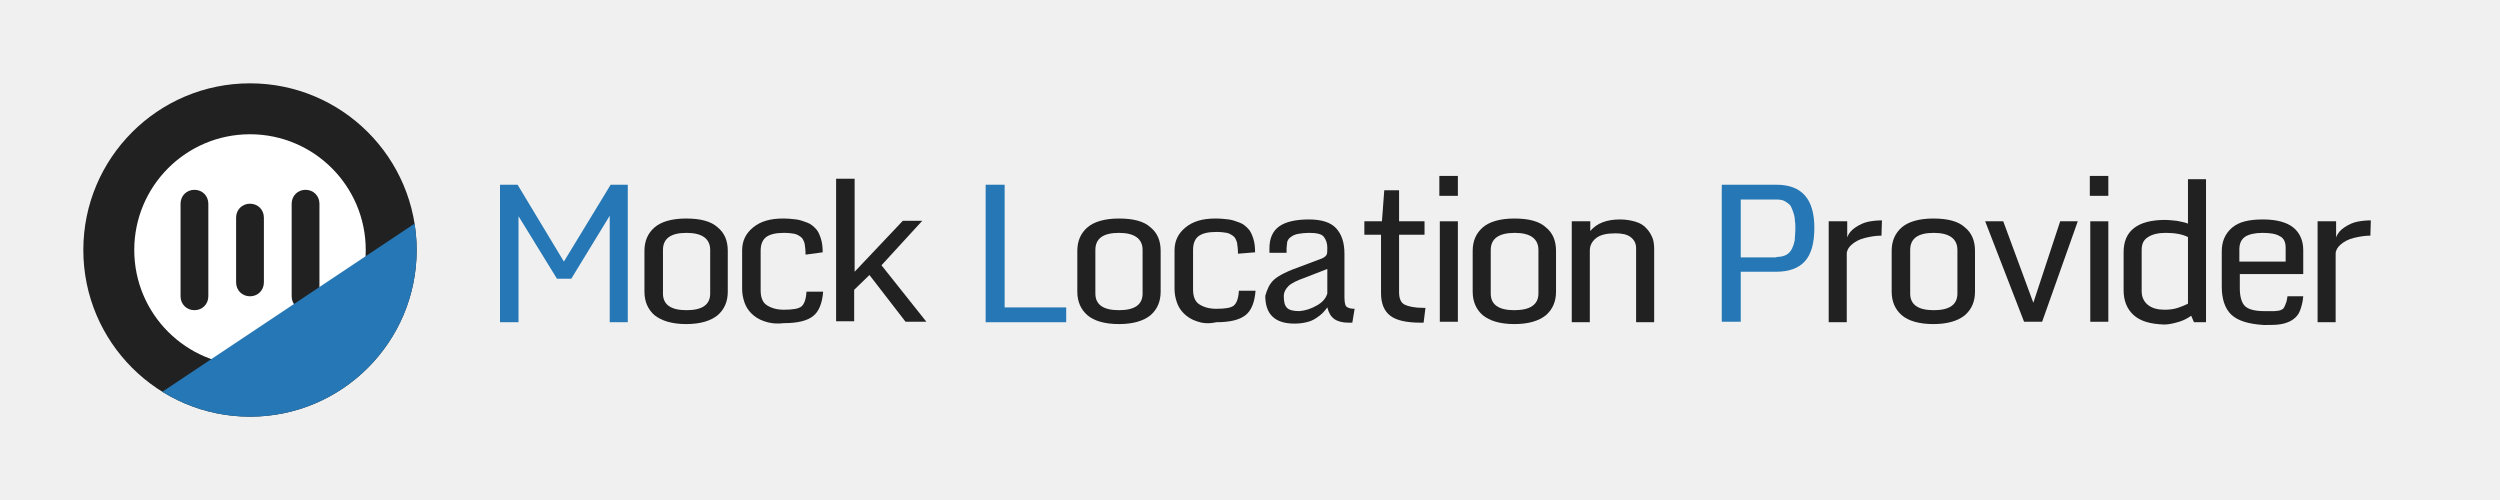
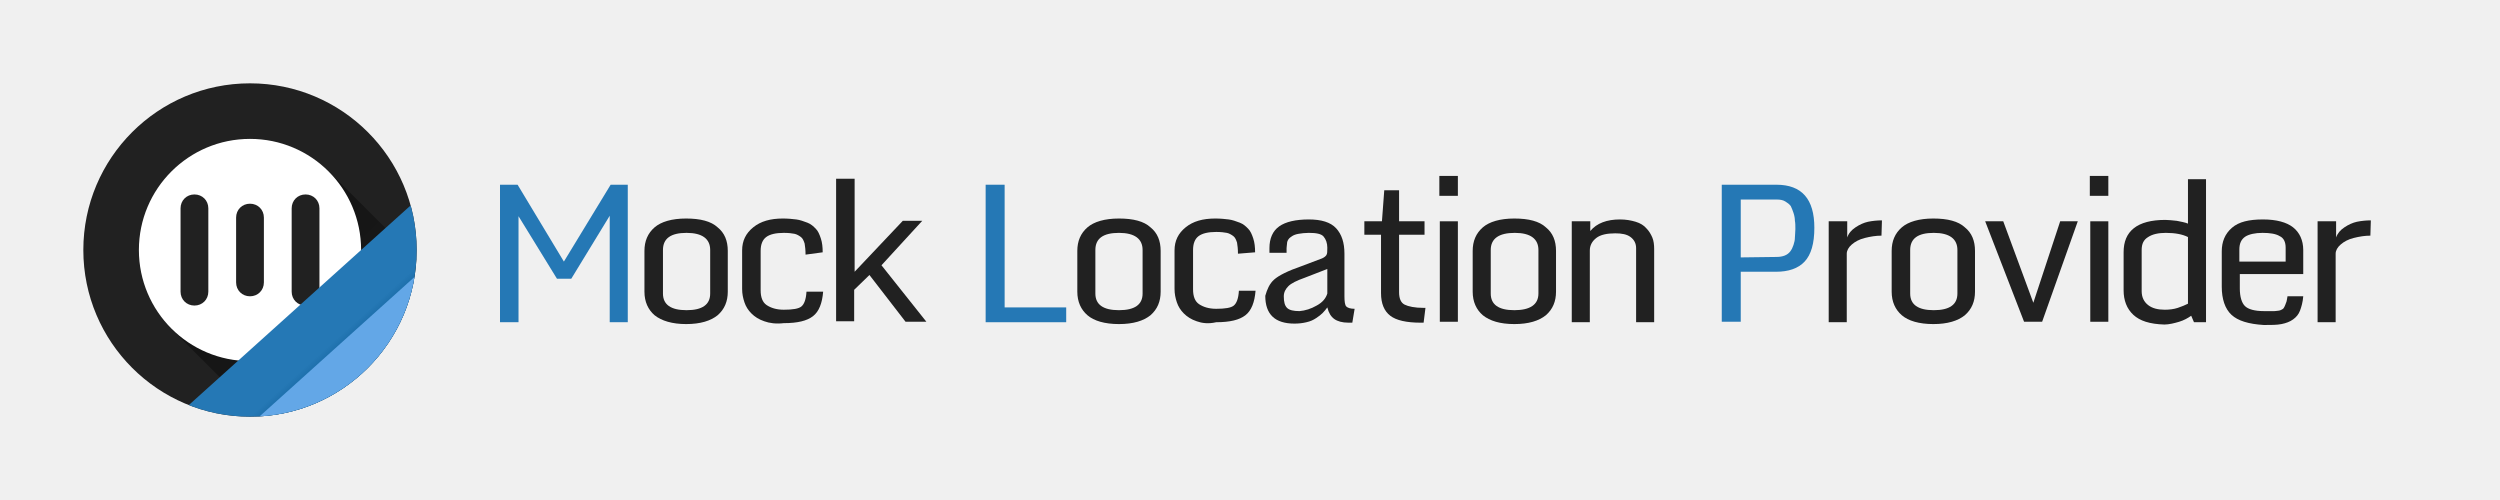
<svg xmlns="http://www.w3.org/2000/svg" xmlns:xlink="http://www.w3.org/1999/xlink" version="1.1" id="图层_1" x="0px" y="0px" viewBox="0 0 540 108" style="enable-background:new 0 0 540 108;" xml:space="preserve">
  <style type="text/css">
- 	.st0{clip-path:url(#SVGID_2_);}
+ 	.st0{fill:#2578B5;}
	.st1{fill:#212121;}
- 	.st2{fill:#FFFFFF;}
- 	.st3{clip-path:url(#SVGID_4_);}
- 	.st4{fill:none;}
- 	.st5{fill:#2578B5;}
+ 	.st2{clip-path:url(#SVGID_2_);fill:#212121;}
+ 	.st3{clip-path:url(#SVGID_2_);fill:url(#SVGID_3_);}
+ 	.st4{clip-path:url(#SVGID_2_);fill:#FFFFFF;}
+ 	.st5{clip-path:url(#SVGID_2_);fill:#2578B5;}
+ 	.st6{clip-path:url(#SVGID_2_);fill:url(#SVGID_4_);}
+ 	.st7{clip-path:url(#SVGID_2_);fill:#63A7E7;}
</style>
  <g>
-     <g>
-       <defs>
-         <circle id="SVGID_1_" cx="54" cy="54" r="36" />
-       </defs>
-       <clipPath id="SVGID_2_">
-         <use xlink:href="#SVGID_1_" style="overflow:visible;" />
-       </clipPath>
-       <g id="background" class="st0">
-         <rect class="st1" width="108" height="108" />
-         <circle class="st2" cx="54" cy="54" r="25" />
-         <path class="st1" d="M42,41L42,41c1.7,0,3,1.3,3,3v20c0,1.7-1.3,3-3,3l0,0c-1.7,0-3-1.3-3-3V44C39,42.3,40.3,41,42,41z" />
-         <path class="st1" d="M54,44L54,44c1.7,0,3,1.3,3,3v14c0,1.7-1.3,3-3,3l0,0c-1.7,0-3-1.3-3-3V47C51,45.3,52.3,44,54,44z" />
-         <path class="st1" d="M66,41L66,41c1.7,0,3,1.3,3,3v20c0,1.7-1.3,3-3,3l0,0c-1.7,0-3-1.3-3-3V44C63,42.3,64.3,41,66,41z" />
-       </g>
-     </g>
-     <g>
-       <defs>
-         <circle id="SVGID_3_" cx="54" cy="54" r="36" />
-       </defs>
-       <clipPath id="SVGID_4_">
-         <use xlink:href="#SVGID_3_" style="overflow:visible;" />
-       </clipPath>
-       <g id="foreground" class="st3">
-         <rect class="st4" width="108" height="108" />
-         <polygon class="st5" points="108,36 0,108 108,108    " />
-       </g>
-     </g>
+     <path class="st0" d="M108,39.9h3.8l10,16.6l10.1-16.6h3.7v29.7h-3.9v-23l-8.3,13.6h-3.1L112,46.7v22.9h-4V39.9z" />
+     <path class="st1" d="M141.4,68.1c-1.4-1.2-2.2-2.9-2.2-5.1v-8.8c0-2.1,0.7-3.8,2.2-5.1c1.4-1.2,3.7-1.9,6.8-1.9s5.4,0.6,6.8,1.9   c1.5,1.2,2.2,2.9,2.2,5.1V63c0,2.1-0.7,3.8-2.2,5.1c-1.5,1.2-3.7,1.9-6.8,1.9C145.2,70,142.9,69.3,141.4,68.1z M153.4,63.4V54   c0-2.4-1.7-3.7-5.1-3.7s-5.1,1.2-5.1,3.7v9.4c0,2.4,1.7,3.6,5.1,3.6S153.4,65.8,153.4,63.4z" />
+     <path class="st1" d="M165.1,69.4c-1.2-0.4-2.1-1-2.8-1.7s-1.2-1.5-1.5-2.4s-0.5-1.8-0.5-2.9v-8.3c0-2.1,0.8-3.7,2.4-5   s3.7-1.9,6.4-1.9c1.1,0,2.1,0.1,2.9,0.2c0.8,0.1,1.6,0.4,2.4,0.7s1.3,0.8,1.8,1.3s0.8,1.2,1.1,2.1c0.3,0.9,0.4,1.9,0.4,3L174,55   c0-1-0.1-1.8-0.2-2.4c-0.2-0.6-0.4-1.1-0.8-1.4s-0.9-0.6-1.4-0.7s-1.3-0.2-2.3-0.2c-1.7,0-3,0.3-3.8,0.9s-1.2,1.6-1.2,3v8.5   c0,1.5,0.4,2.6,1.3,3.2s2.1,1,3.7,1c1.9,0,3.2-0.2,3.8-0.7s1-1.5,1.1-3.2h3.6c-0.2,2.5-0.9,4.3-2.2,5.3s-3.3,1.5-6.3,1.5   C167.6,70,166.2,69.8,165.1,69.4z" />
+     <path class="st1" d="M180.7,38.6h3.9v20.1l10.4-11h4.2l-8.8,9.6l9.7,12.2h-4.5l-7.8-10.1l-3.3,3.2v6.8h-3.9V38.6H180.7z" />
+     <path class="st0" d="M212.9,39.9h4.1v26.5h13.3v3.2h-17.4L212.9,39.9L212.9,39.9z" />
+     <path class="st1" d="M234.9,68.1c-1.4-1.2-2.2-2.9-2.2-5.1v-8.8c0-2.1,0.7-3.8,2.2-5.1c1.4-1.2,3.7-1.9,6.8-1.9s5.4,0.6,6.8,1.9   c1.5,1.2,2.2,2.9,2.2,5.1V63c0,2.1-0.7,3.8-2.2,5.1c-1.5,1.2-3.7,1.9-6.8,1.9C238.6,70,236.3,69.3,234.9,68.1z M246.8,63.4V54   c0-2.4-1.7-3.7-5.1-3.7s-5.1,1.2-5.1,3.7v9.4c0,2.4,1.7,3.6,5.1,3.6S246.8,65.8,246.8,63.4z" />
+     <path class="st1" d="M258.5,69.4c-1.2-0.4-2.1-1-2.8-1.7s-1.2-1.5-1.5-2.4s-0.5-1.8-0.5-2.9v-8.3c0-2.1,0.8-3.7,2.4-5   s3.7-1.9,6.4-1.9c1.1,0,2.1,0.1,2.9,0.2c0.8,0.1,1.6,0.4,2.4,0.7s1.3,0.8,1.8,1.3s0.8,1.2,1.1,2.1c0.3,0.9,0.4,1.9,0.4,3l-3.7,0.3   c0-1-0.1-1.8-0.2-2.4c-0.2-0.6-0.4-1.1-0.8-1.4s-0.9-0.6-1.4-0.7s-1.3-0.2-2.3-0.2c-1.7,0-3,0.3-3.8,0.9s-1.2,1.6-1.2,3v8.5   c0,1.5,0.4,2.6,1.3,3.2s2.1,1,3.7,1c1.9,0,3.2-0.2,3.8-0.7c0.6-0.5,1-1.5,1.1-3.2h3.6c-0.2,2.5-0.9,4.3-2.2,5.3s-3.3,1.5-6.3,1.5   C261,70,259.6,69.8,258.5,69.4z" />
+     <path class="st1" d="M275.2,60.4c1-0.9,3-1.9,5.9-2.9l4.5-1.7c0.4-0.2,0.7-0.4,0.9-0.7c0.2-0.3,0.2-0.8,0.2-1.6   c0-1-0.3-1.8-0.8-2.4c-0.5-0.6-1.6-0.8-3.2-0.8c-0.8,0-1.6,0.1-2.2,0.2c-0.6,0.1-1.1,0.3-1.4,0.5s-0.6,0.4-0.8,0.7   s-0.3,0.6-0.3,0.9s-0.1,0.6-0.1,1v1h-3.7v-1c0-2.1,0.7-3.7,2.1-4.7s3.6-1.5,6.4-1.5c2.7,0,4.7,0.6,5.9,1.9s1.8,3.1,1.8,5.5V64   c0,1.1,0.1,1.9,0.4,2.2s0.9,0.5,1.8,0.5l-0.5,3h-0.8c-1.4,0-2.4-0.3-3.1-0.8s-1.2-1.3-1.5-2.5c-0.3,0.4-0.6,0.8-1,1.2   s-0.8,0.7-1.4,1.1s-1.2,0.7-2.1,0.9c-0.8,0.2-1.7,0.3-2.6,0.3c-4.2,0-6.3-2-6.3-6C273.7,62.5,274.2,61.3,275.2,60.4z M284.4,66   c1.3-0.7,2-1.6,2.3-2.6v-5.3l-4.9,1.9c-1.7,0.6-2.9,1.2-3.5,1.8s-1,1.3-1,2.2c0,1.2,0.2,2,0.7,2.5s1.4,0.7,2.7,0.7   C281.9,67.1,283.2,66.7,284.4,66z" />
+     <path class="st1" d="M300.3,68.2c-1.3-1-2-2.6-2-4.9V50.7h-3.6v-2.9h3.8l0.5-6.7h3.2v6.7h5.5v2.9h-5.5v12.4c0,1.4,0.4,2.3,1.2,2.7   s2.2,0.7,4.1,0.7h0.4l-0.4,3.2h-0.6C303.8,69.7,301.6,69.2,300.3,68.2z" />
+     <path class="st1" d="M310.9,38h4v4.3h-4V38z M311,47.8h3.9v21.7H311V47.8z" />
+     <path class="st1" d="M320.3,68.1c-1.4-1.2-2.2-2.9-2.2-5.1v-8.8c0-2.1,0.7-3.8,2.2-5.1c1.4-1.2,3.7-1.9,6.8-1.9   c3.1,0,5.4,0.6,6.8,1.9c1.5,1.2,2.2,2.9,2.2,5.1V63c0,2.1-0.7,3.8-2.2,5.1c-1.5,1.2-3.7,1.9-6.8,1.9S321.8,69.3,320.3,68.1z    M332.3,63.4V54c0-2.4-1.7-3.7-5.1-3.7S322,51.5,322,54v9.4c0,2.4,1.7,3.6,5.1,3.6S332.3,65.8,332.3,63.4z" />
+     <path class="st1" d="M339.6,47.8h3.9v2.1c1.4-1.7,3.6-2.5,6.4-2.5c1.3,0,2.4,0.2,3.4,0.5s1.8,0.8,2.3,1.4c0.6,0.6,1,1.3,1.3,2   s0.4,1.6,0.4,2.5v15.8h-3.9v-16c0-1-0.4-1.8-1.2-2.4s-1.9-0.8-3.3-0.8c-1.8,0-3.2,0.3-4.1,1s-1.4,1.6-1.4,2.7v15.5h-3.9V47.8H339.6   z" />
+     <path class="st0" d="M371.8,39.9h11.9c5.5,0,8.2,3.1,8.2,9.3c0,3.4-0.7,5.8-2.1,7.3s-3.5,2.2-6.2,2.2H376v10.8h-4.1V39.9H371.8z    M383.7,55.5c0.7,0,1.3-0.1,1.8-0.3s0.9-0.5,1.2-0.9s0.5-0.8,0.7-1.4s0.3-1.1,0.3-1.6s0.1-1.1,0.1-1.8s0-1.3-0.1-1.8   c0-0.5-0.1-1.1-0.3-1.7c-0.2-0.6-0.4-1.1-0.6-1.5c-0.3-0.4-0.7-0.7-1.2-1s-1.1-0.4-1.8-0.4H376v12.5L383.7,55.5L383.7,55.5z" />
+     <path class="st1" d="M395.1,47.8h3.9v3.5c0.3-0.9,0.9-1.6,1.8-2.2c0.9-0.6,1.8-1,2.7-1.2c1-0.2,2-0.3,3-0.3l-0.1,3.3   c-1.2,0-2.4,0.2-3.6,0.5s-2.1,0.8-2.8,1.4c-0.7,0.6-1.1,1.3-1.1,2v14.8H395V47.8H395.1z" />
+     <path class="st1" d="M410.8,68.1c-1.4-1.2-2.2-2.9-2.2-5.1v-8.8c0-2.1,0.7-3.8,2.2-5.1c1.4-1.2,3.7-1.9,6.8-1.9   c3.1,0,5.4,0.6,6.8,1.9c1.5,1.2,2.2,2.9,2.2,5.1V63c0,2.1-0.7,3.8-2.2,5.1c-1.5,1.2-3.7,1.9-6.8,1.9S412.2,69.3,410.8,68.1z    M422.8,63.4V54c0-2.4-1.7-3.7-5.1-3.7s-5.1,1.2-5.1,3.7v9.4c0,2.4,1.7,3.6,5.1,3.6S422.8,65.8,422.8,63.4z" />
+     <path class="st1" d="M428.8,47.8h3.9l6.5,17.6l5.8-17.6h3.8l-7.7,21.7h-3.9L428.8,47.8z" />
+     <path class="st1" d="M451.4,38h4v4.3h-4V38z M451.5,47.8h3.9v21.7h-3.9V47.8z" />
+     <path class="st1" d="M460.8,68c-1.4-1.3-2.1-3.1-2.1-5.3v-8.2c0-2.3,0.7-4,2.2-5.2s3.8-1.8,6.8-1.8c0.7,0,1.5,0.1,2.5,0.2   c0.9,0.2,1.7,0.3,2.4,0.6v-9.6h3.9v30.9h-2.6l-0.6-1.4c-0.7,0.5-1.6,1-2.6,1.3s-2.2,0.6-3.2,0.6C464.3,70,462.2,69.3,460.8,68z    M470.4,66.5c0.9-0.3,1.6-0.6,2.2-0.9V51.2c-1.2-0.6-2.8-0.9-4.8-0.9c-1.6,0-2.9,0.3-3.8,0.9c-1,0.6-1.4,1.5-1.4,2.8v8.9   c0,1.3,0.5,2.3,1.4,3s2.1,1,3.6,1C468.5,66.9,469.5,66.8,470.4,66.5z" />
+     <path class="st1" d="M482,68c-1.4-1.3-2.1-3.4-2.1-6.1v-7.6c0-2.1,0.7-3.8,2.2-5.1s3.7-1.8,6.7-1.8c2.9,0,5.1,0.6,6.5,1.7   s2.2,2.8,2.2,4.9v5.2h-13.7v3.1c0,1.8,0.4,3.1,1.1,3.8s2.1,1.1,4.1,1.1c0.6,0,1,0,1.3,0s0.6,0,1,0s0.7-0.1,0.9-0.1s0.4-0.1,0.6-0.2   s0.4-0.2,0.5-0.4c0.1-0.2,0.2-0.3,0.3-0.6s0.2-0.5,0.3-0.8c0.1-0.3,0.1-0.7,0.2-1.1h3.4c-0.1,1.3-0.4,2.3-0.7,3.1s-0.8,1.4-1.5,1.9   s-1.5,0.8-2.5,1s-2.2,0.2-3.8,0.2C485.7,70,483.4,69.3,482,68z M493.7,56.5v-3c0-1.2-0.4-2.1-1.3-2.5c-0.8-0.5-2.1-0.7-3.7-0.7   s-2.9,0.3-3.7,0.8c-0.9,0.6-1.3,1.5-1.3,2.8v2.6C483.7,56.5,493.7,56.5,493.7,56.5z" />
+     <path class="st1" d="M500.7,47.8h3.9v3.5c0.3-0.9,0.9-1.6,1.8-2.2c0.9-0.6,1.8-1,2.7-1.2c1-0.2,2-0.3,3-0.3l-0.1,3.3   c-1.2,0-2.4,0.2-3.6,0.5s-2.1,0.8-2.8,1.4c-0.7,0.6-1.1,1.3-1.1,2v14.8h-3.9V47.8H500.7z" />
  </g>
  <g>
-     <path class="st5" d="M108,39.9h3.8l10,16.6l10.1-16.6h3.7v29.7h-3.9v-23l-8.3,13.6h-3.1l-8.3-13.5v22.9H108V39.9z" />
-     <path class="st1" d="M141.4,68.1c-1.4-1.2-2.2-2.9-2.2-5.1v-8.8c0-2.1,0.7-3.8,2.2-5.1c1.4-1.2,3.7-1.9,6.8-1.9   c3.1,0,5.4,0.6,6.8,1.9c1.5,1.2,2.2,2.9,2.2,5.1v8.8c0,2.1-0.7,3.8-2.2,5.1c-1.5,1.2-3.7,1.9-6.8,1.9   C145.2,70,142.9,69.3,141.4,68.1z M153.4,63.4V54c0-2.4-1.7-3.7-5.1-3.7s-5.1,1.2-5.1,3.7v9.4c0,2.4,1.7,3.6,5.1,3.6   S153.4,65.8,153.4,63.4z" />
-     <path class="st1" d="M165.1,69.4c-1.2-0.4-2.1-1-2.8-1.7c-0.7-0.7-1.2-1.5-1.5-2.4c-0.3-0.9-0.5-1.8-0.5-2.9v-8.3   c0-2.1,0.8-3.7,2.4-5s3.7-1.9,6.4-1.9c1.1,0,2.1,0.1,2.9,0.2c0.8,0.1,1.6,0.4,2.4,0.7s1.3,0.8,1.8,1.3c0.5,0.5,0.8,1.2,1.1,2.1   c0.3,0.9,0.4,1.9,0.4,3L174,55c0-1-0.1-1.8-0.2-2.4c-0.2-0.6-0.4-1.1-0.8-1.4s-0.9-0.6-1.4-0.7s-1.3-0.2-2.3-0.2   c-1.7,0-3,0.3-3.8,0.9s-1.2,1.6-1.2,3v8.5c0,1.5,0.4,2.6,1.3,3.2s2.1,1,3.7,1c1.9,0,3.2-0.2,3.8-0.7c0.6-0.5,1-1.5,1.1-3.2h3.6   c-0.2,2.5-0.9,4.3-2.2,5.3s-3.3,1.5-6.3,1.5C167.6,70,166.2,69.8,165.1,69.4z" />
-     <path class="st1" d="M180.7,38.6h3.9v20.1l10.4-11h4.2l-8.8,9.6l9.7,12.2h-4.5l-7.8-10.1l-3.3,3.2v6.8h-3.9V38.6z" />
-     <path class="st5" d="M212.9,39.9h4.1v26.5h13.3v3.2h-17.4V39.9z" />
-     <path class="st1" d="M234.9,68.1c-1.4-1.2-2.2-2.9-2.2-5.1v-8.8c0-2.1,0.7-3.8,2.2-5.1c1.4-1.2,3.7-1.9,6.8-1.9   c3.1,0,5.4,0.6,6.8,1.9c1.5,1.2,2.2,2.9,2.2,5.1v8.8c0,2.1-0.7,3.8-2.2,5.1c-1.5,1.2-3.7,1.9-6.8,1.9   C238.6,70,236.3,69.3,234.9,68.1z M246.8,63.4V54c0-2.4-1.7-3.7-5.1-3.7s-5.1,1.2-5.1,3.7v9.4c0,2.4,1.7,3.6,5.1,3.6   S246.8,65.8,246.8,63.4z" />
-     <path class="st1" d="M258.5,69.4c-1.2-0.4-2.1-1-2.8-1.7c-0.7-0.7-1.2-1.5-1.5-2.4c-0.3-0.9-0.5-1.8-0.5-2.9v-8.3   c0-2.1,0.8-3.7,2.4-5s3.7-1.9,6.4-1.9c1.1,0,2.1,0.1,2.9,0.2c0.8,0.1,1.6,0.4,2.4,0.7s1.3,0.8,1.8,1.3c0.5,0.5,0.8,1.2,1.1,2.1   c0.3,0.9,0.4,1.9,0.4,3l-3.7,0.3c0-1-0.1-1.8-0.2-2.4c-0.2-0.6-0.4-1.1-0.8-1.4s-0.9-0.6-1.4-0.7s-1.3-0.2-2.3-0.2   c-1.7,0-3,0.3-3.8,0.9s-1.2,1.6-1.2,3v8.5c0,1.5,0.4,2.6,1.3,3.2s2.1,1,3.7,1c1.9,0,3.2-0.2,3.8-0.7c0.6-0.5,1-1.5,1.1-3.2h3.6   c-0.2,2.5-0.9,4.3-2.2,5.3s-3.3,1.5-6.3,1.5C261,70,259.6,69.8,258.5,69.4z" />
-     <path class="st1" d="M275.2,60.4c1-0.9,3-1.9,5.9-2.9l4.5-1.7c0.4-0.2,0.7-0.4,0.9-0.7c0.2-0.3,0.2-0.8,0.2-1.6   c0-1-0.3-1.8-0.8-2.4c-0.5-0.6-1.6-0.8-3.2-0.8c-0.8,0-1.6,0.1-2.2,0.2c-0.6,0.1-1.1,0.3-1.4,0.5s-0.6,0.4-0.8,0.7   s-0.3,0.6-0.3,0.9s-0.1,0.6-0.1,1v1h-3.7v-1c0-2.1,0.7-3.7,2.1-4.7c1.4-1,3.6-1.5,6.4-1.5c2.7,0,4.7,0.6,5.9,1.9s1.8,3.1,1.8,5.5   V64c0,1.1,0.1,1.9,0.4,2.2s0.9,0.5,1.8,0.5l-0.5,3h-0.8c-1.4,0-2.4-0.3-3.1-0.8s-1.2-1.3-1.5-2.5c-0.3,0.4-0.6,0.8-1,1.2   s-0.8,0.7-1.4,1.1c-0.6,0.4-1.2,0.7-2.1,0.9c-0.8,0.2-1.7,0.3-2.6,0.3c-4.2,0-6.3-2-6.3-6C273.7,62.5,274.2,61.3,275.2,60.4z    M284.4,66c1.3-0.7,2-1.6,2.3-2.6v-5.3l-4.9,1.9c-1.7,0.6-2.9,1.2-3.5,1.8s-1,1.3-1,2.2c0,1.2,0.2,2,0.7,2.5s1.4,0.7,2.7,0.7   C281.9,67.1,283.2,66.7,284.4,66z" />
-     <path class="st1" d="M300.3,68.2c-1.3-1-2-2.6-2-4.9V50.7h-3.6v-2.9h3.8l0.5-6.7h3.2v6.7h5.5v2.9h-5.5v12.4c0,1.4,0.4,2.3,1.2,2.7   s2.2,0.7,4.1,0.7h0.4l-0.4,3.2h-0.6C303.8,69.7,301.6,69.2,300.3,68.2z" />
-     <path class="st1" d="M310.9,38h4v4.3h-4V38z M311,47.8h3.9v21.7H311V47.8z" />
-     <path class="st1" d="M320.3,68.1c-1.4-1.2-2.2-2.9-2.2-5.1v-8.8c0-2.1,0.7-3.8,2.2-5.1c1.4-1.2,3.7-1.9,6.8-1.9   c3.1,0,5.4,0.6,6.8,1.9c1.5,1.2,2.2,2.9,2.2,5.1v8.8c0,2.1-0.7,3.8-2.2,5.1c-1.5,1.2-3.7,1.9-6.8,1.9C324,70,321.8,69.3,320.3,68.1   z M332.3,63.4V54c0-2.4-1.7-3.7-5.1-3.7S322,51.5,322,54v9.4c0,2.4,1.7,3.6,5.1,3.6S332.3,65.8,332.3,63.4z" />
-     <path class="st1" d="M339.6,47.8h3.9v2.1c1.4-1.7,3.6-2.5,6.4-2.5c1.3,0,2.4,0.2,3.4,0.5s1.8,0.8,2.3,1.4c0.6,0.6,1,1.3,1.3,2   c0.3,0.7,0.4,1.6,0.4,2.5v15.8h-3.9v-16c0-1-0.4-1.8-1.2-2.4s-1.9-0.8-3.3-0.8c-1.8,0-3.2,0.3-4.1,1s-1.4,1.6-1.4,2.7v15.5h-3.9   V47.8z" />
-     <path class="st5" d="M371.8,39.9h11.9c5.5,0,8.2,3.1,8.2,9.3c0,3.4-0.7,5.8-2.1,7.3c-1.4,1.5-3.5,2.2-6.2,2.2H376v10.8h-4.1V39.9z    M383.7,55.5c0.7,0,1.3-0.1,1.8-0.3c0.5-0.2,0.9-0.5,1.2-0.9s0.5-0.8,0.7-1.4s0.3-1.1,0.3-1.6s0.1-1.1,0.1-1.8c0-0.7,0-1.3-0.1-1.8   c0-0.5-0.1-1.1-0.3-1.7c-0.2-0.6-0.4-1.1-0.6-1.5c-0.3-0.4-0.7-0.7-1.2-1c-0.5-0.3-1.1-0.4-1.8-0.4H376v12.5H383.7z" />
-     <path class="st1" d="M395.1,47.8h3.9v3.5c0.3-0.9,0.9-1.6,1.8-2.2c0.9-0.6,1.8-1,2.7-1.2c1-0.2,2-0.3,3-0.3l-0.1,3.3   c-1.2,0-2.4,0.2-3.6,0.5s-2.1,0.8-2.8,1.4c-0.7,0.6-1.1,1.3-1.1,2v14.8h-3.9V47.8z" />
-     <path class="st1" d="M410.8,68.1c-1.4-1.2-2.2-2.9-2.2-5.1v-8.8c0-2.1,0.7-3.8,2.2-5.1c1.4-1.2,3.7-1.9,6.8-1.9   c3.1,0,5.4,0.6,6.8,1.9c1.5,1.2,2.2,2.9,2.2,5.1v8.8c0,2.1-0.7,3.8-2.2,5.1c-1.5,1.2-3.7,1.9-6.8,1.9   C414.5,70,412.2,69.3,410.8,68.1z M422.8,63.4V54c0-2.4-1.7-3.7-5.1-3.7s-5.1,1.2-5.1,3.7v9.4c0,2.4,1.7,3.6,5.1,3.6   S422.8,65.8,422.8,63.4z" />
-     <path class="st1" d="M428.8,47.8h3.9l6.5,17.6l5.8-17.6h3.8l-7.7,21.7h-3.9L428.8,47.8z" />
-     <path class="st1" d="M451.4,38h4v4.3h-4V38z M451.5,47.8h3.9v21.7h-3.9V47.8z" />
-     <path class="st1" d="M460.8,68c-1.4-1.3-2.1-3.1-2.1-5.3v-8.2c0-2.3,0.7-4,2.2-5.2s3.8-1.8,6.8-1.8c0.7,0,1.5,0.1,2.5,0.2   c0.9,0.2,1.7,0.3,2.4,0.6v-9.6h3.9v30.9h-2.6l-0.6-1.4c-0.7,0.5-1.6,1-2.6,1.3s-2.2,0.6-3.2,0.6C464.3,70,462.2,69.3,460.8,68z    M470.4,66.5c0.9-0.3,1.6-0.6,2.2-0.9V51.2c-1.2-0.6-2.8-0.9-4.8-0.9c-1.6,0-2.9,0.3-3.8,0.9c-1,0.6-1.4,1.5-1.4,2.8v8.9   c0,1.3,0.5,2.3,1.4,3c0.9,0.7,2.1,1,3.6,1C468.5,66.9,469.5,66.8,470.4,66.5z" />
-     <path class="st1" d="M482,68c-1.4-1.3-2.1-3.4-2.1-6.1v-7.6c0-2.1,0.7-3.8,2.2-5.1s3.7-1.8,6.7-1.8c2.9,0,5.1,0.6,6.5,1.7   s2.2,2.8,2.2,4.9v5.2h-13.7v3.1c0,1.8,0.4,3.1,1.1,3.8s2.1,1.1,4.1,1.1c0.6,0,1,0,1.3,0c0.3,0,0.6,0,1,0c0.4,0,0.7-0.1,0.9-0.1   s0.4-0.1,0.6-0.2s0.4-0.2,0.5-0.4c0.1-0.2,0.2-0.3,0.3-0.6s0.2-0.5,0.3-0.8c0.1-0.3,0.1-0.7,0.2-1.1h3.4c-0.1,1.3-0.4,2.3-0.7,3.1   s-0.8,1.4-1.5,1.9c-0.7,0.5-1.5,0.8-2.5,1c-1,0.2-2.2,0.2-3.8,0.2C485.7,70,483.4,69.3,482,68z M493.7,56.5v-3   c0-1.2-0.4-2.1-1.3-2.5c-0.8-0.5-2.1-0.7-3.7-0.7s-2.9,0.3-3.7,0.8c-0.9,0.6-1.3,1.5-1.3,2.8v2.6H493.7z" />
-     <path class="st1" d="M500.7,47.8h3.9v3.5c0.3-0.9,0.9-1.6,1.8-2.2c0.9-0.6,1.8-1,2.7-1.2c1-0.2,2-0.3,3-0.3l-0.1,3.3   c-1.2,0-2.4,0.2-3.6,0.5s-2.1,0.8-2.8,1.4c-0.7,0.6-1.1,1.3-1.1,2v14.8h-3.9V47.8z" />
+     <defs>
+       <circle id="SVGID_1_" cx="54" cy="54" r="36" />
+     </defs>
+     <clipPath id="SVGID_2_">
+       <use xlink:href="#SVGID_1_" style="overflow:visible;" />
+     </clipPath>
+     <rect class="st2" width="108" height="108" />
+     <linearGradient id="SVGID_3_" gradientUnits="userSpaceOnUse" x1="116.265" y1="-150.907" x2="116.265" y2="-303.642" gradientTransform="matrix(0.7071 -0.7071 0.3536 0.3536 79.1419 243.5654)">
+       <stop offset="0" style="stop-color:#000000;stop-opacity:0" />
+       <stop offset="1" style="stop-color:#000000;stop-opacity:0.4" />
+     </linearGradient>
+     <polygon class="st3" points="108,74 108,108 74,108 37,71 71,37  " />
+     <circle class="st4" cx="54" cy="54" r="24" />
+     <path class="st2" d="M42,66L42,66c-1.7,0-3-1.3-3-3V45c0-1.7,1.3-3,3-3h0c1.7,0,3,1.3,3,3v18C45,64.7,43.7,66,42,66z" />
+     <path class="st2" d="M54,64L54,64c-1.7,0-3-1.3-3-3V47c0-1.7,1.3-3,3-3h0c1.7,0,3,1.3,3,3v14C57,62.7,55.7,64,54,64z" />
+     <path class="st2" d="M66,66L66,66c-1.7,0-3-1.3-3-3V45c0-1.7,1.3-3,3-3l0,0c1.7,0,3,1.3,3,3v18C69,64.7,67.7,66,66,66z" />
+     <polygon class="st5" points="108,27 18,108 108,108  " />
+     <linearGradient id="SVGID_4_" gradientUnits="userSpaceOnUse" x1="70.993" y1="74.692" x2="104.125" y2="111.489">
+       <stop offset="0" style="stop-color:#004D85;stop-opacity:0" />
+       <stop offset="8.000000e-02" style="stop-color:#004D85;stop-opacity:0.5" />
+     </linearGradient>
+     <polygon class="st6" points="108,41.4 34,108 108,108  " />
+     <polygon class="st7" points="108,43.2 36,108 108,108  " />
  </g>
</svg>
